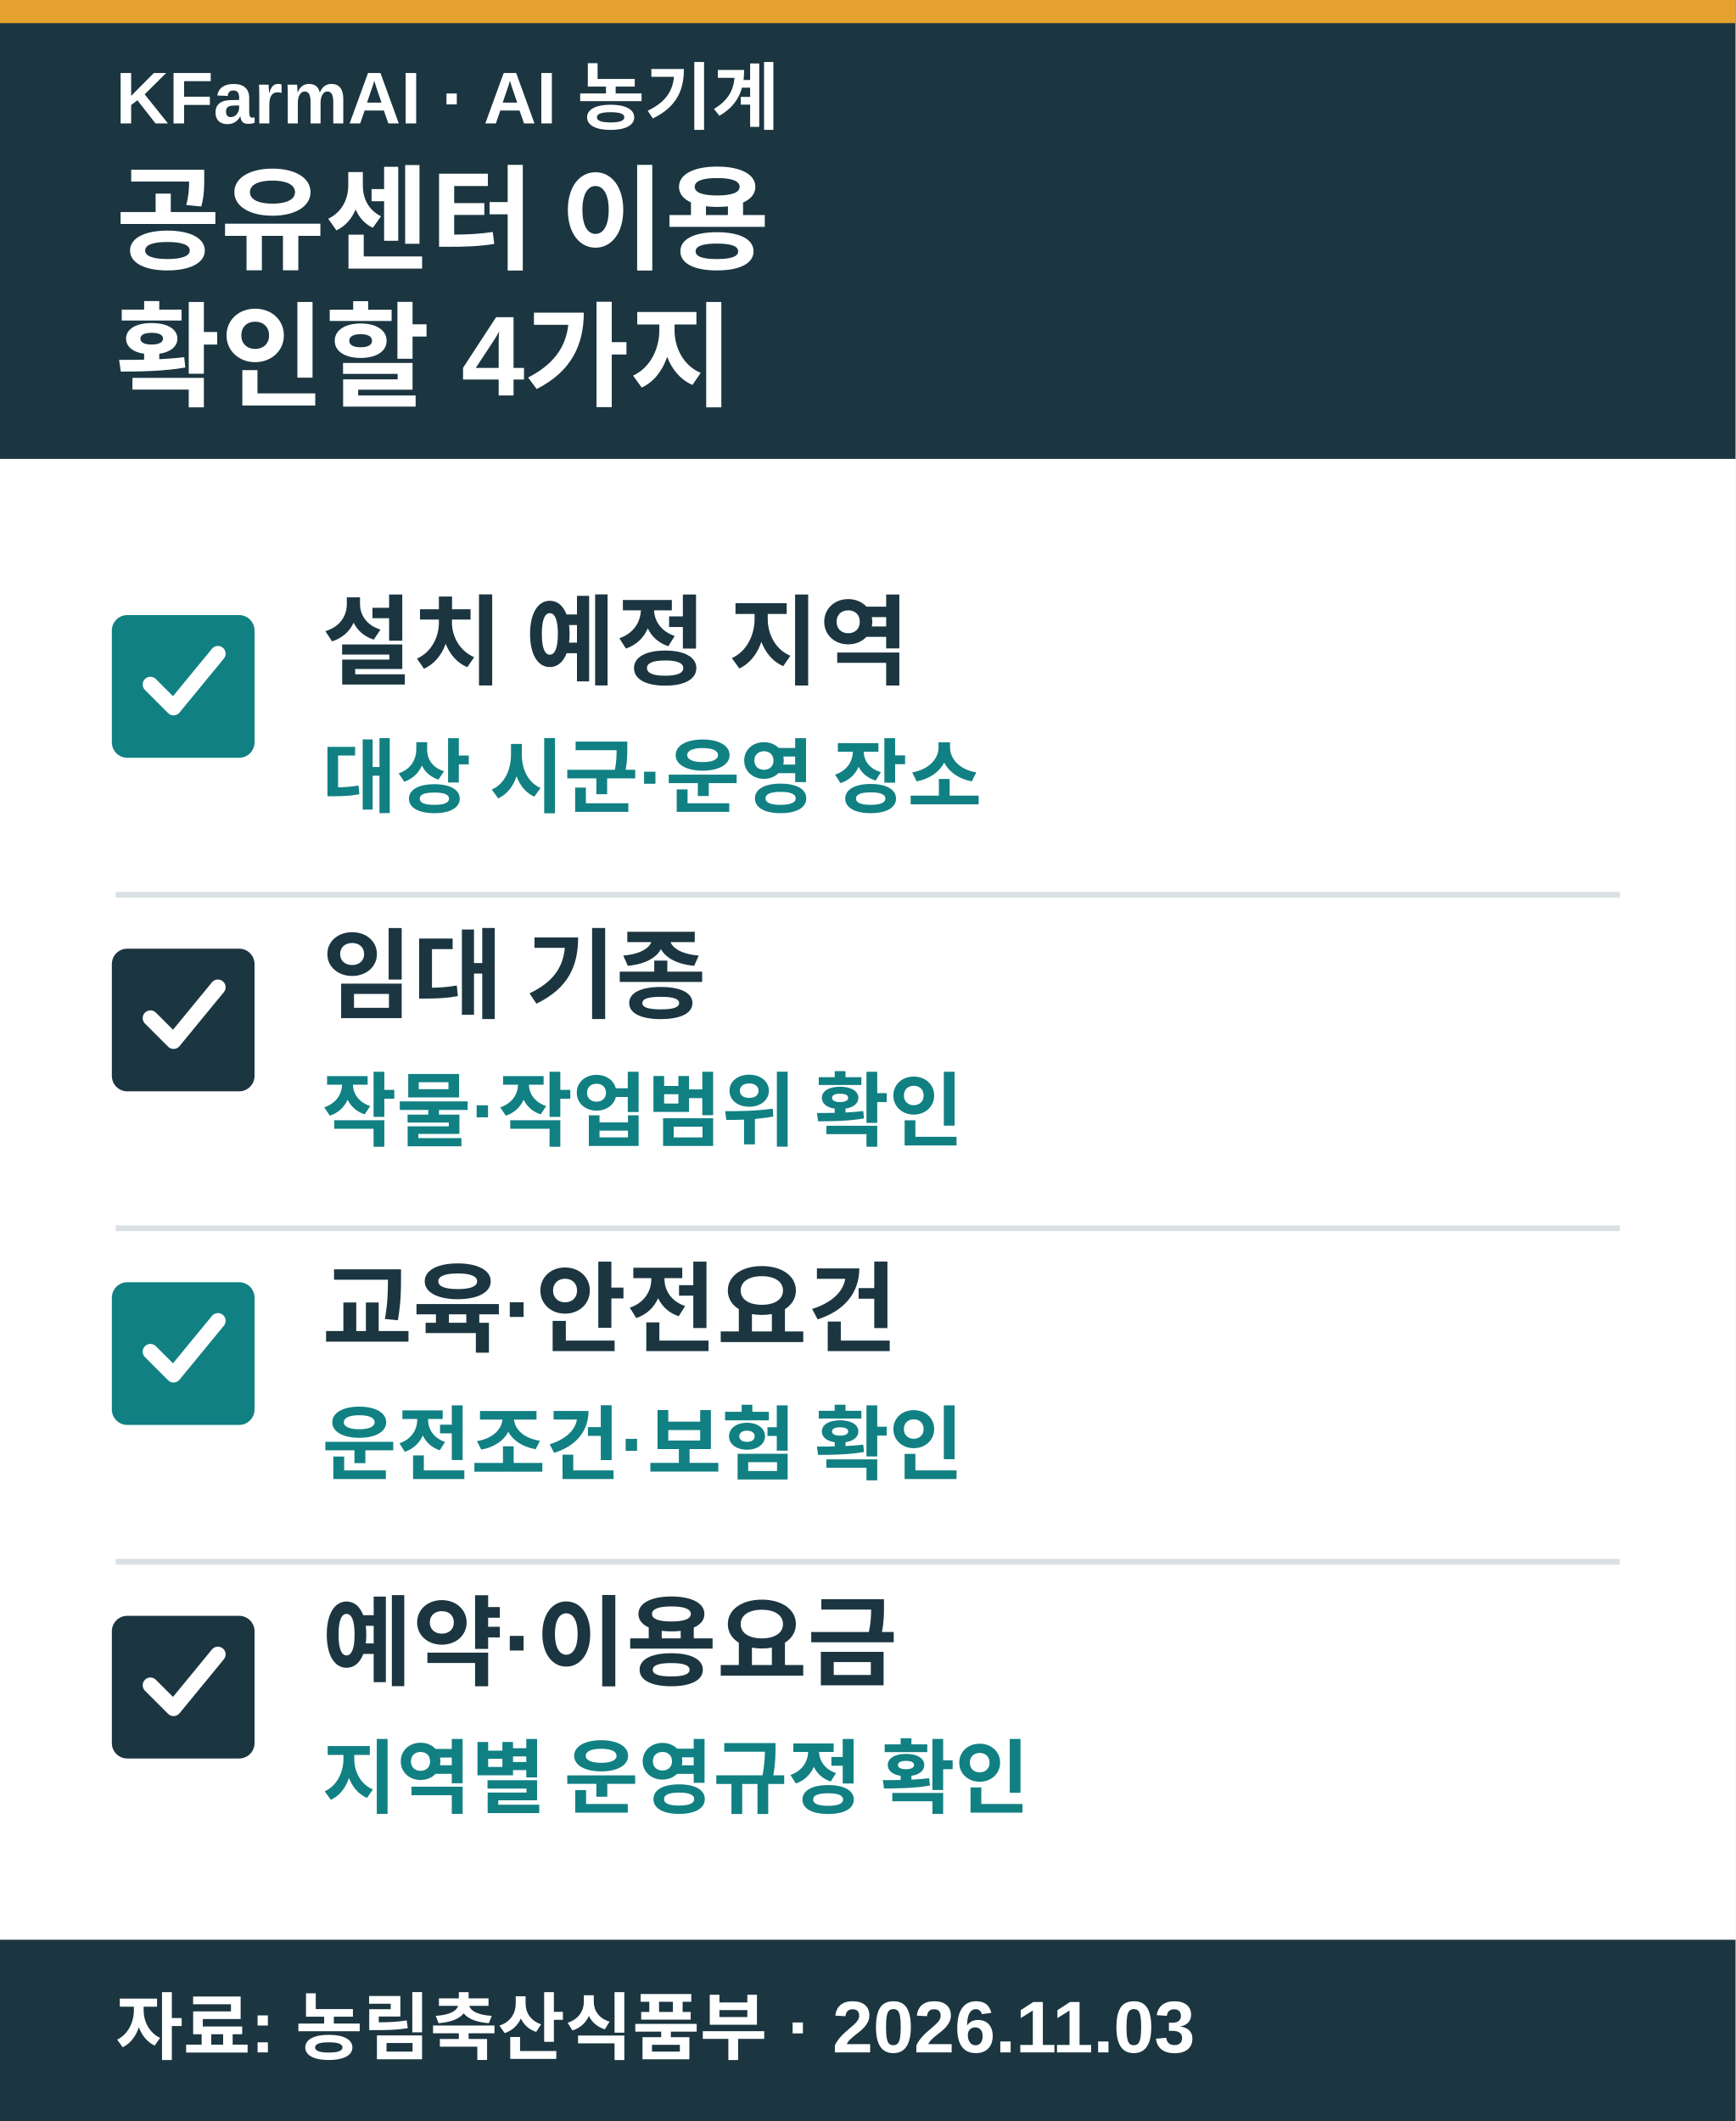
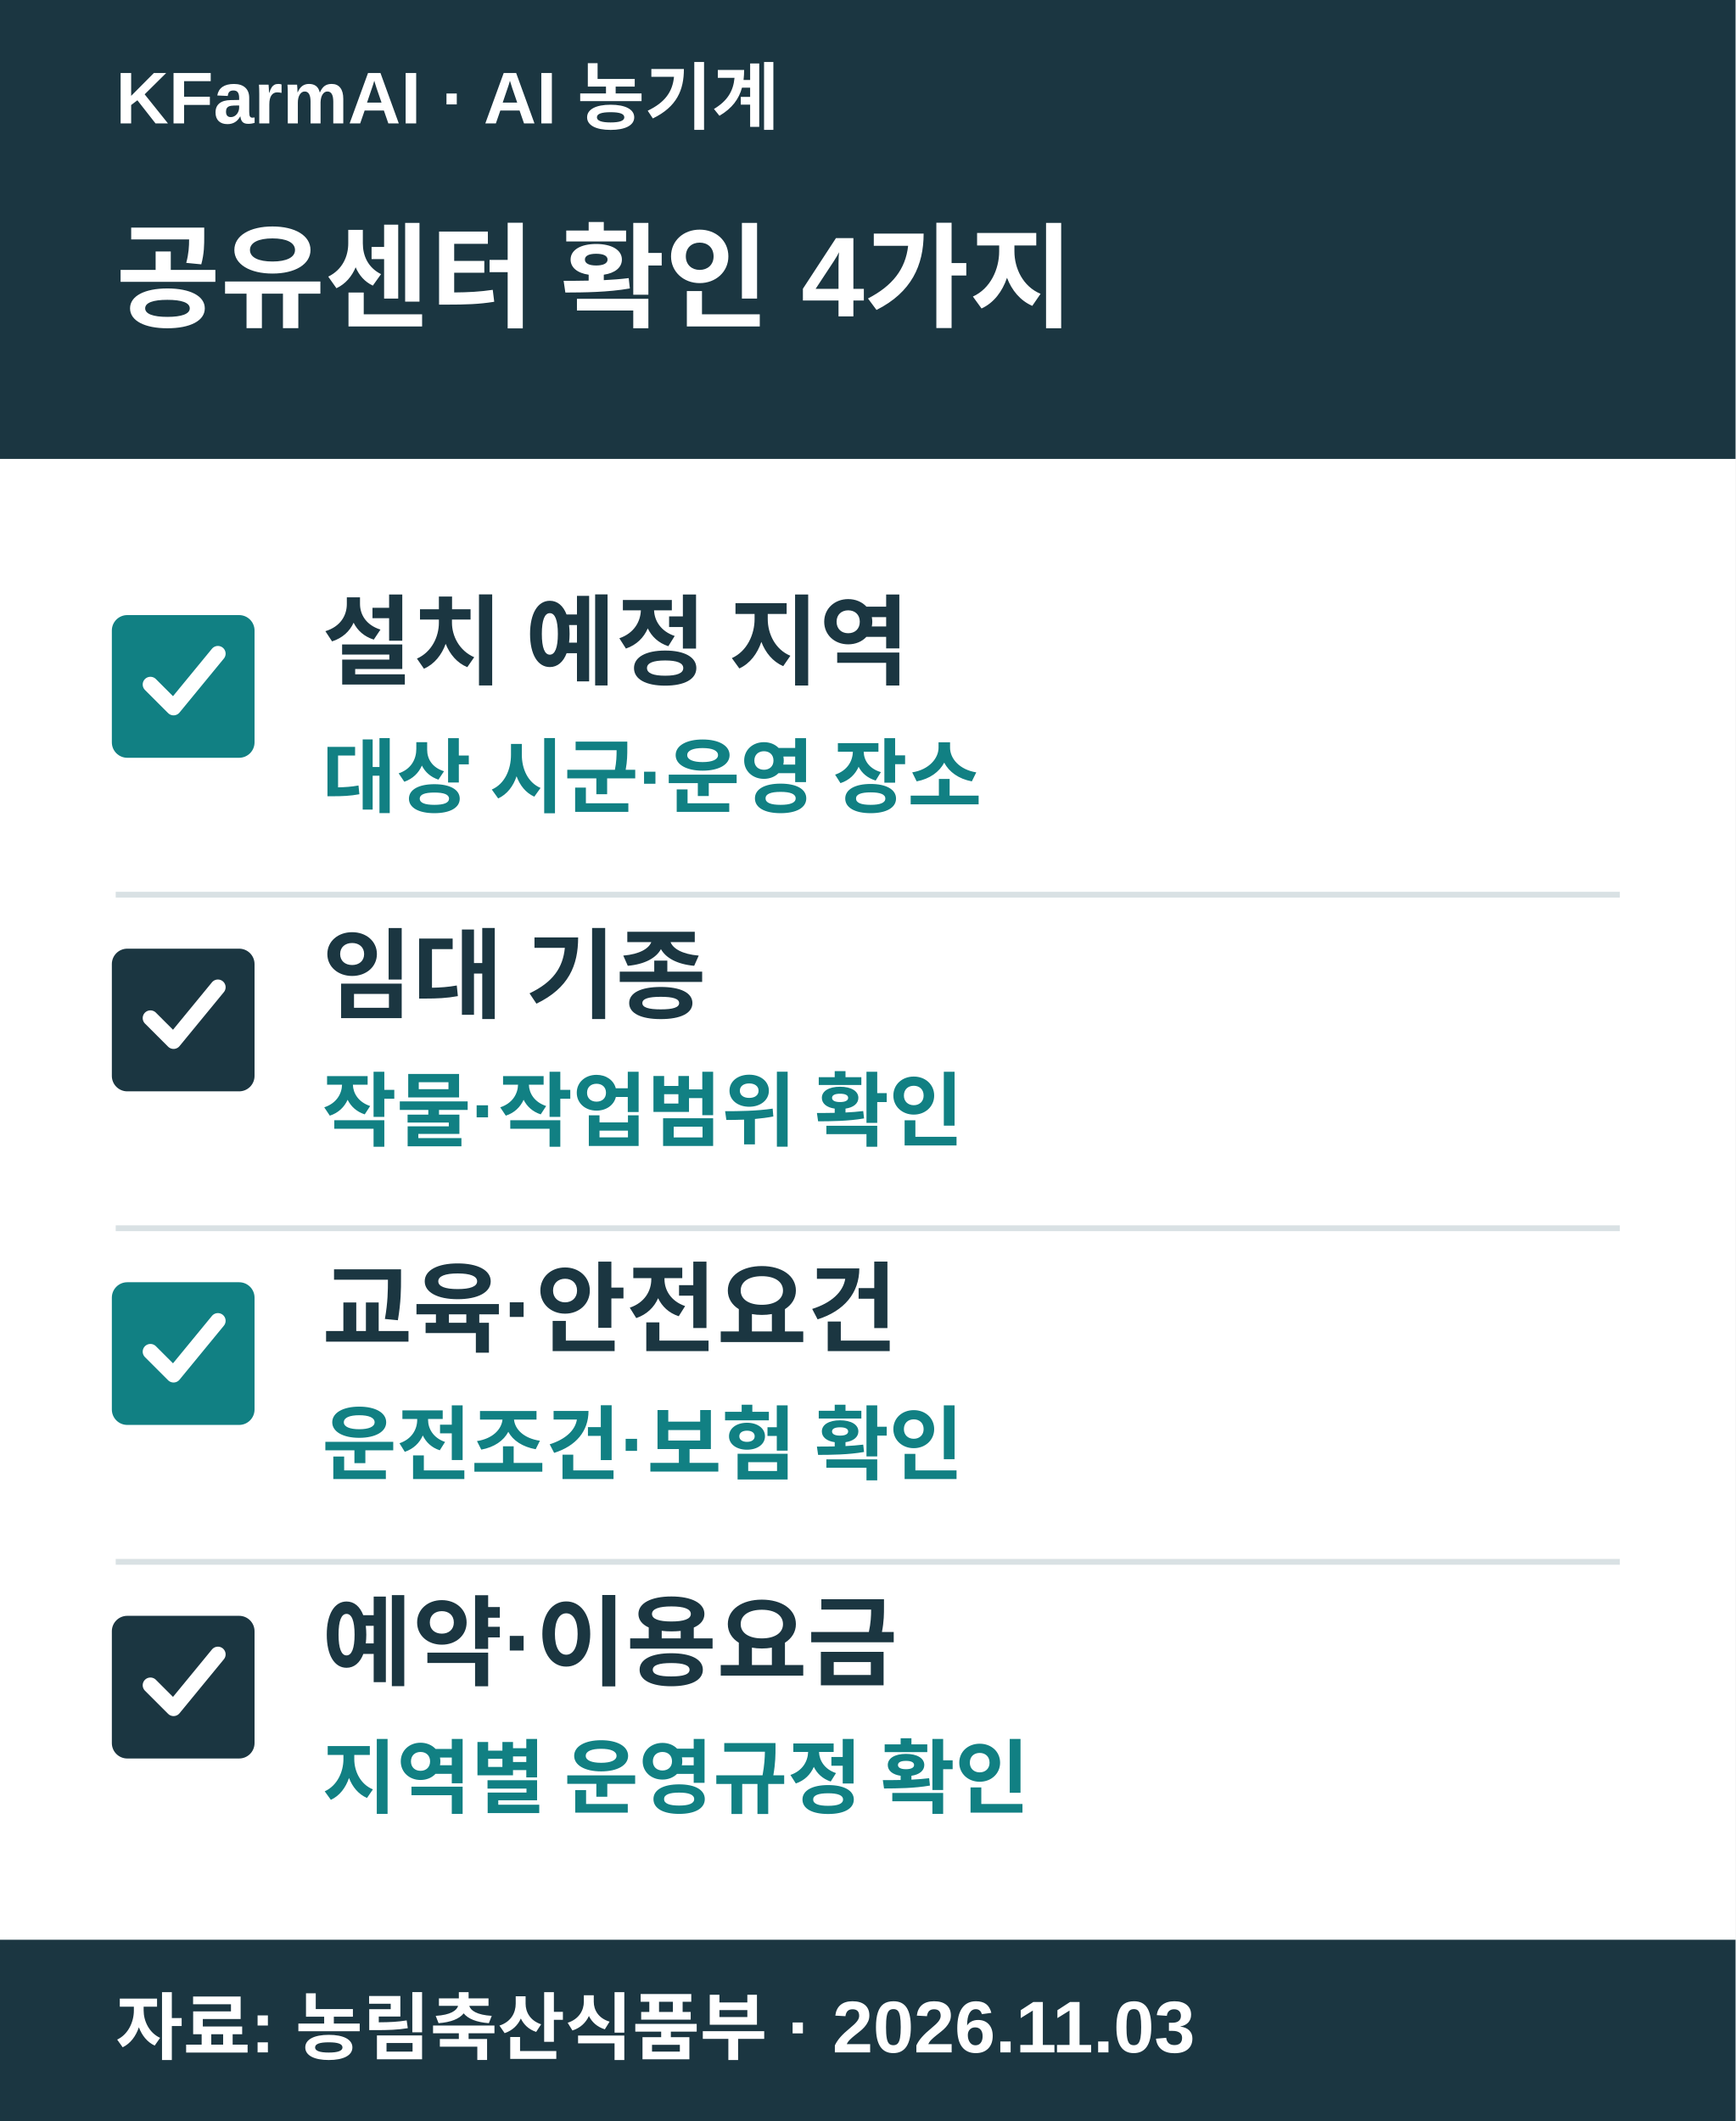
<svg xmlns="http://www.w3.org/2000/svg" width="900" height="1100" viewBox="0 0 900 1100" role="img" aria-labelledby="title desc">
  <g font-family="'Noto Sans KR','Malgun Gothic',Arial,sans-serif">
    <rect width="900" height="1100" fill="#ffffff" />
    <rect width="900" height="238" fill="#1B3641" />
-     <rect width="900" height="12" fill="#E4A12E" />
    <text x="60" y="64" fill="#ffffff" font-size="38" font-weight="630">KFarmAI  ·  AI 농기계</text>
-     <text x="60" y="135" fill="#ffffff" font-size="59" font-weight="840">공유센터 이용</text>
-     <text x="60" y="206" fill="#ffffff" font-size="59" font-weight="840">확인할 4가지</text>
+     <text x="60" y="165" fill="#ffffff" font-size="59" font-weight="840">공유센터 확인 4가지</text>
    <g transform="translate(0 68)">
      <rect x="58" y="251" width="74" height="74" rx="8" fill="#118083" />
      <path d="M78 287 l12 12 23 -28" fill="none" stroke="#fff" stroke-width="8" stroke-linecap="round" stroke-linejoin="round" />
      <text x="167" y="283" fill="#1B3641" font-size="51" font-weight="825">설치 예정 지역</text>
      <text x="167" y="350" fill="#118083" font-size="42" font-weight="590">대상 시군·운영 장소</text>
      <path d="M60 396 H840" stroke="#D9E1E4" stroke-width="3" />
      <rect x="58" y="424" width="74" height="74" rx="8" fill="#1B3641" />
      <path d="M78 460 l12 12 23 -28" fill="none" stroke="#fff" stroke-width="8" stroke-linecap="round" stroke-linejoin="round" />
      <text x="167" y="456" fill="#1B3641" font-size="51" font-weight="825">임대 기종</text>
      <text x="167" y="523" fill="#118083" font-size="42" font-weight="590">작물·작업범위 확인</text>
      <path d="M60 569 H840" stroke="#D9E1E4" stroke-width="3" />
      <rect x="58" y="597" width="74" height="74" rx="8" fill="#118083" />
      <path d="M78 633 l12 12 23 -28" fill="none" stroke="#fff" stroke-width="8" stroke-linecap="round" stroke-linejoin="round" />
      <text x="167" y="629" fill="#1B3641" font-size="51" font-weight="825">교육·안전요건</text>
      <text x="167" y="696" fill="#118083" font-size="42" font-weight="590">운전조건·보험 확인</text>
      <path d="M60 742 H840" stroke="#D9E1E4" stroke-width="3" />
      <rect x="58" y="770" width="74" height="74" rx="8" fill="#1B3641" />
      <path d="M78 806 l12 12 23 -28" fill="none" stroke="#fff" stroke-width="8" stroke-linecap="round" stroke-linejoin="round" />
      <text x="167" y="802" fill="#1B3641" font-size="51" font-weight="825">예약·이용요금</text>
      <text x="167" y="869" fill="#118083" font-size="42" font-weight="590">지역별 운영규정 확인</text>
    </g>
    <rect x="0" y="1006" width="900" height="94" fill="#1B3641" />
    <text x="60" y="1065" fill="#ffffff" font-size="38" font-weight="620">자료: 농림축산식품부  ·  2026.11.03</text>
  </g>
</svg>
